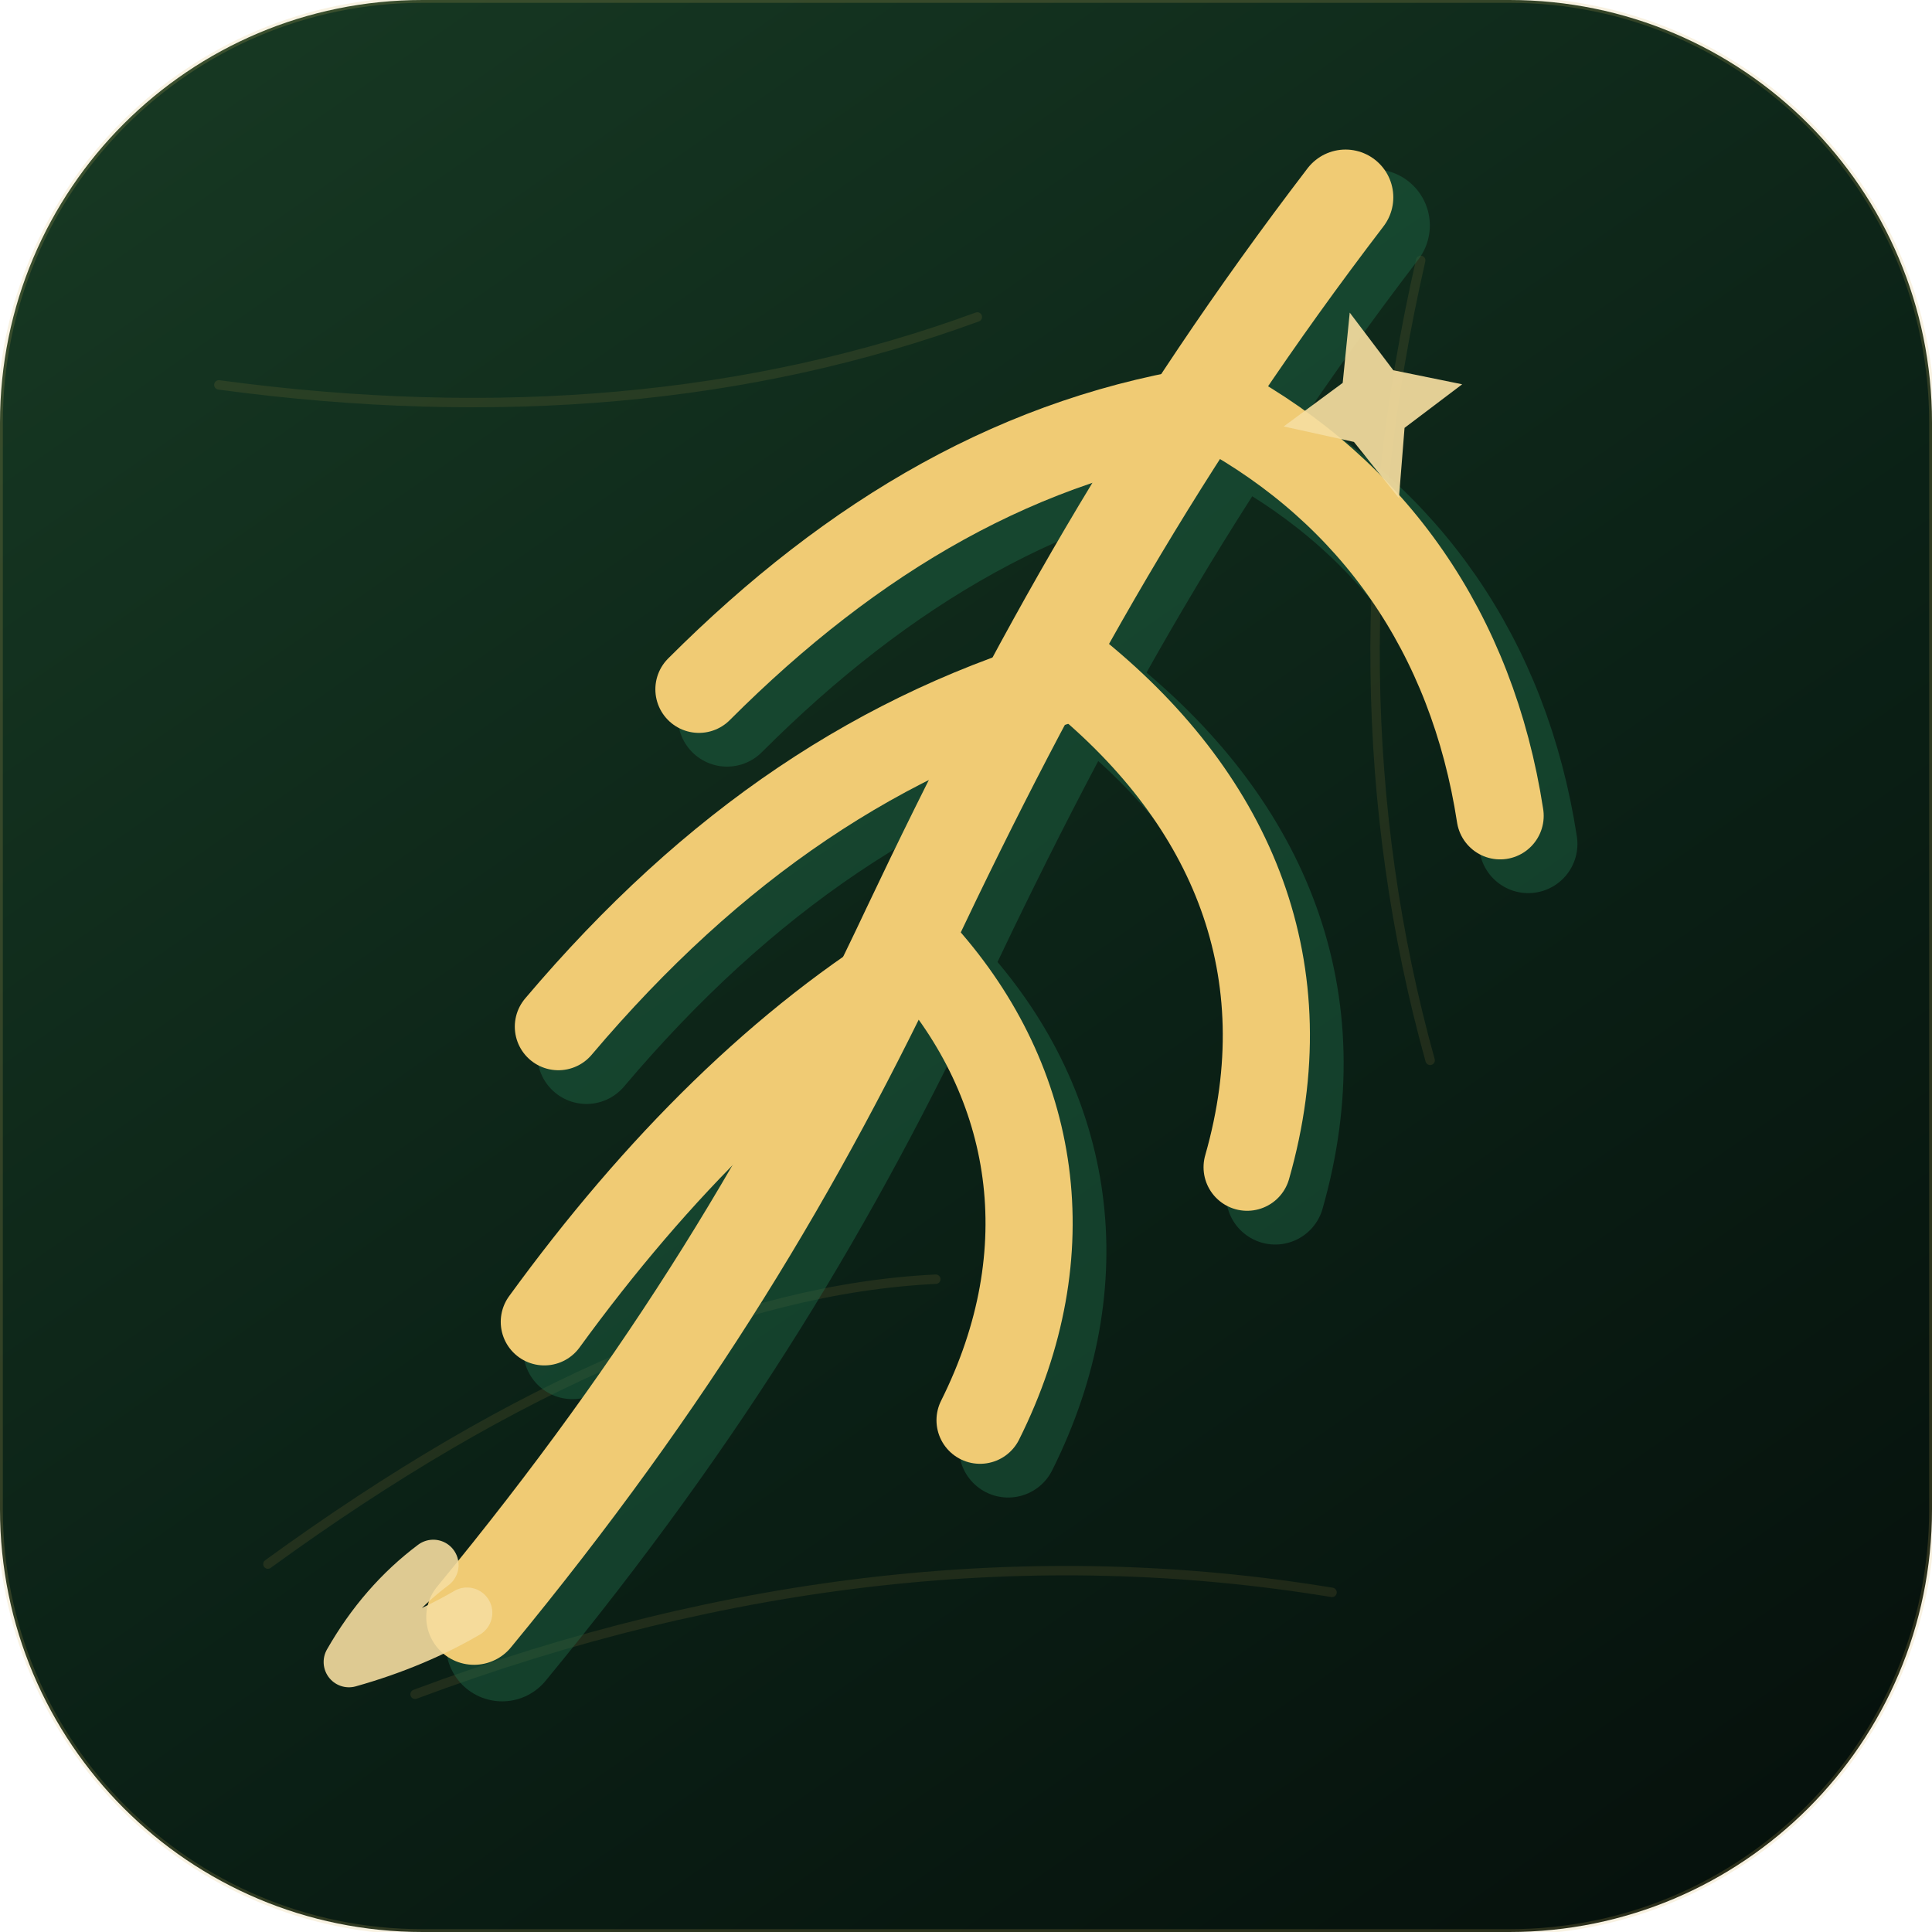
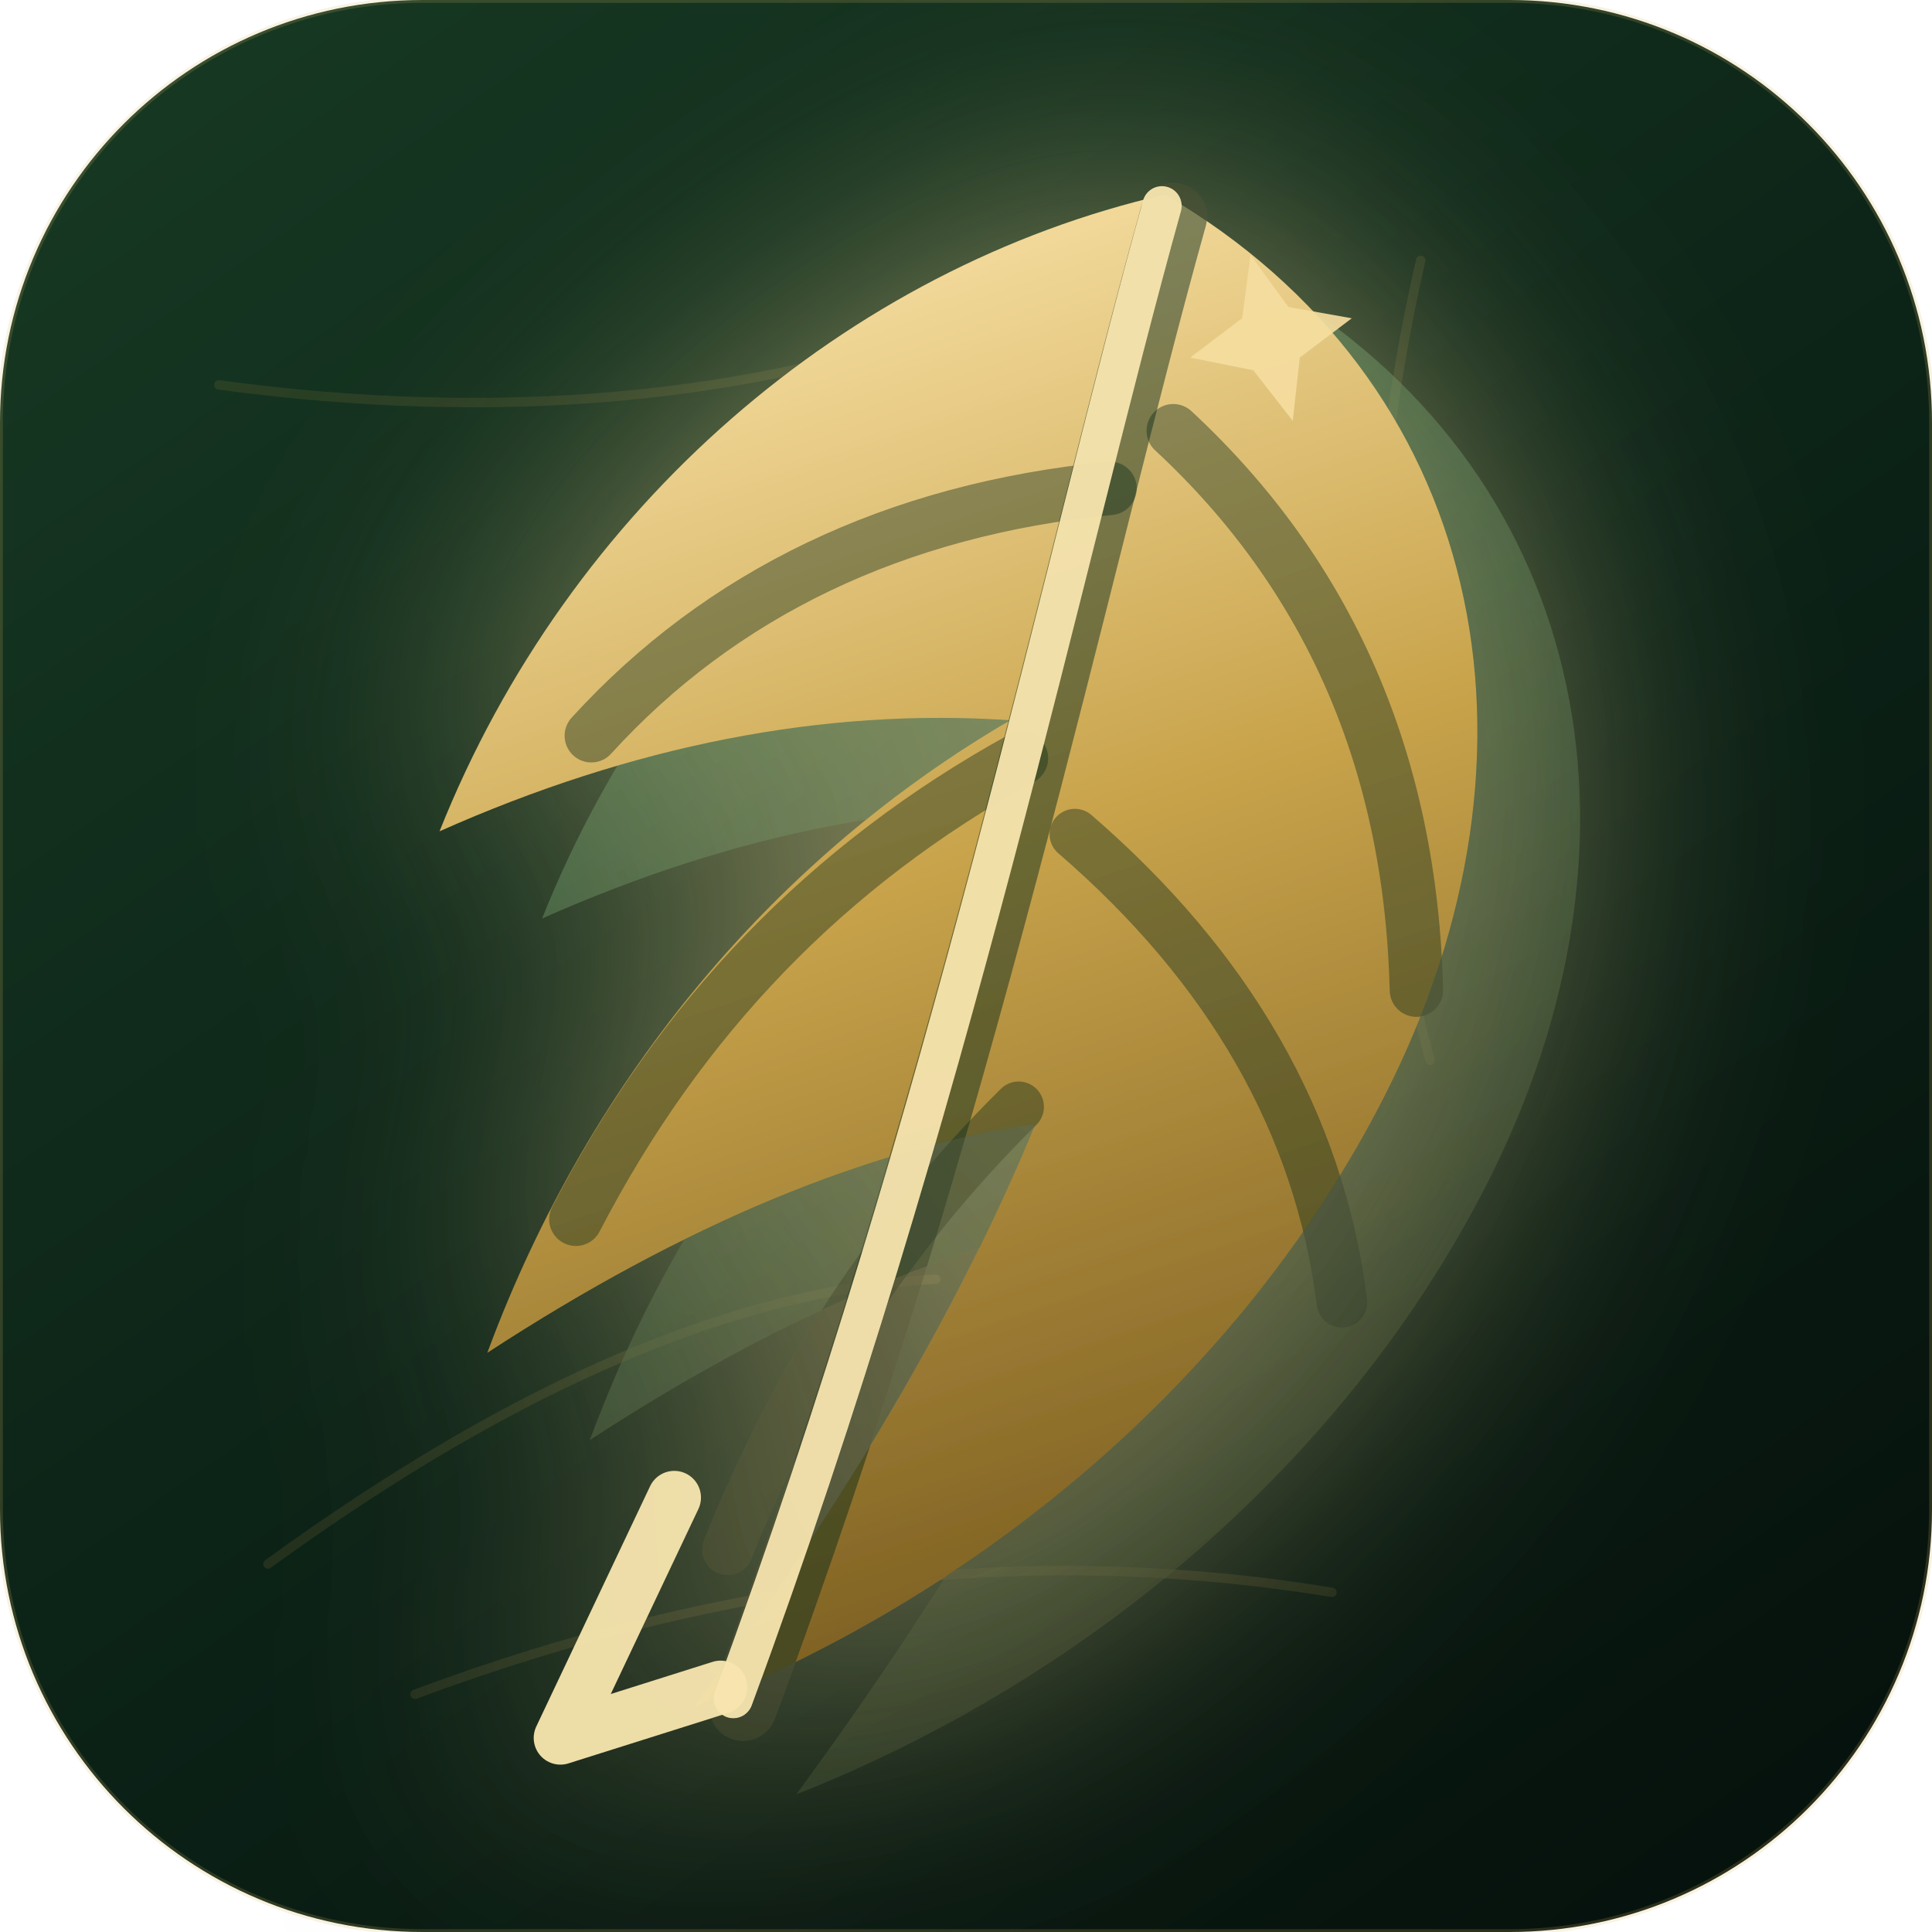
<svg xmlns="http://www.w3.org/2000/svg" viewBox="0 0 1024 1024" width="1024" height="1024">
  <defs>
    <linearGradient id="plume-bg" x1="18%" y1="0%" x2="88%" y2="100%">
      <stop offset="0%" stop-color="#163722" />
      <stop offset="55%" stop-color="#0b2116" />
      <stop offset="100%" stop-color="#06110c" />
    </linearGradient>
-     <linearGradient id="plume-feather" x1="18%" y1="6%" x2="88%" y2="92%">
+     <linearGradient id="plume-feather" x1="40%" y1="4%" x2="62%" y2="100%">
      <stop offset="0%" stop-color="#f5dda0" />
      <stop offset="42%" stop-color="#c8a34b" />
      <stop offset="100%" stop-color="#72561c" />
    </linearGradient>
-     <linearGradient id="plume-shadow" x1="22%" y1="10%" x2="85%" y2="95%">
+     <linearGradient id="plume-shadow" x1="32%" y1="4%" x2="68%" y2="100%">
      <stop offset="0%" stop-color="#6daa75" />
      <stop offset="100%" stop-color="#102d1b" />
    </linearGradient>
    <filter id="plume-glow" x="-25%" y="-25%" width="150%" height="150%">
      <feGaussianBlur in="SourceGraphic" stdDeviation="10" result="blur" />
      <feColorMatrix in="blur" type="matrix" values="0 0 0 0 0.82 0 0 0 0 0.66 0 0 0 0 0.28 0 0 0 0.56 0" result="gold-glow" />
      <feMerge>
        <feMergeNode in="gold-glow" />
        <feMergeNode in="SourceGraphic" />
      </feMerge>
    </filter>
  </defs>
  <rect width="1024" height="1024" rx="224" fill="url(#plume-bg)" />
  <path d="M116 204c148 20 282 8 402-36M142 829c132-96 250-146 354-151M753 138c-34 149-32 291 5 424M220 898c166-62 328-80 486-54" fill="none" stroke="#c8a34b" stroke-linecap="round" stroke-width="5" opacity="0.12" />
  <rect width="1024" height="1024" rx="224" fill="none" stroke="#d8b75d" stroke-width="3" opacity="0.18" />
-   <g transform="translate(65 45) scale(7.45)">
-     <g fill="none" stroke="#1f6a49" stroke-linecap="round" stroke-linejoin="round" opacity="0.44">
-       <path d="M89 10C76 27 67 43 58 62 50 79 41 94 27 111" stroke-width="8" />
-       <path d="M80 25C66 27 54 34 43 45" stroke-width="7" />
-       <path d="M70 44C56 48 44 56 33 69" stroke-width="7" />
-       <path d="M59 64C49 70 40 79 32 90" stroke-width="7" />
-       <path d="M80 25C91 31 98 41 100 54" stroke-width="7" />
-       <path d="M70 44C81 53 86 65 82 79" stroke-width="7" />
-       <path d="M59 64C67 73 69 85 63 97" stroke-width="7" />
+   <g transform="translate(78 48) scale(7.45)" filter="url(#plume-glow)">
+     <path d="M75.7 9.6c-22.6 5.2-42.4 22.2-51.6 45.3 13.7-6.1 27.3-8.8 40.6-7.9-16.3 9.5-29.8 25-37.2 45 14.1-9.2 27-14.5 39-16.3-5.3 12.9-13.2 26.4-24.3 41.5 21.2-8.4 39.2-24 49.1-43.4 12.7-24.9 7-51-15.6-64.2Z" fill="url(#plume-shadow)" opacity="0.5" transform="translate(4 4)" />
+     <path d="M72.4 7.4c-22.6 5.2-42.4 22.2-51.6 45.3 13.7-6.1 27.3-8.8 40.6-7.9-16.3 9.5-29.8 25-37.2 45 14.1-9.2 27-14.5 39-16.3-5.3 12.9-13.2 26.4-24.3 41.5 21.2-8.4 39.2-24 49.1-43.4 12.7-24.9 7-51-15.6-64.2Z" fill="url(#plume-feather)" />
+     <g fill="none" stroke="#102d1b" stroke-linecap="round" stroke-linejoin="round" opacity="0.42">
+       <path d="M68.5 28.3C53.2 29.8 40.8 35.8 31.6 45.9" stroke-width="3.8" />
+       <path d="M62.2 47.5C48.4 55.1 37.9 66 30.5 80.3" stroke-width="3.8" />
+       <path d="M62 72.3C53 81.2 46.1 91.7 41.3 103.8" stroke-width="3.6" />
+       <path d="M73 24.2C84.1 34.5 89.9 47.8 90.3 64" stroke-width="3.8" />
+       <path d="M66 52.9C77 62.4 83.4 73.5 85 86.2" stroke-width="3.6" />
    </g>
-     <g fill="none">
-       <path d="M87 8C74 25 65 41 56 60 48 77 39 92 25 109" stroke="#f0cb74" stroke-linecap="round" stroke-linejoin="round" stroke-width="6.8" />
-       <path d="M78 23C64 25 52 32 41 43" stroke="#f0cb74" stroke-linecap="round" stroke-linejoin="round" stroke-width="6.2" />
-       <path d="M68 42C54 46 42 54 31 67" stroke="#f0cb74" stroke-linecap="round" stroke-linejoin="round" stroke-width="6.2" />
-       <path d="M57 62C47 68 38 77 30 88" stroke="#f0cb74" stroke-linecap="round" stroke-linejoin="round" stroke-width="6.2" />
-       <path d="M78 23C89 29 96 39 98 52" stroke="#f0cb74" stroke-linecap="round" stroke-linejoin="round" stroke-width="6.2" />
-       <path d="M68 42C79 51 84 63 80 77" stroke="#f0cb74" stroke-linecap="round" stroke-linejoin="round" stroke-width="6.2" />
-       <path d="M57 62C65 71 67 83 61 95" stroke="#f0cb74" stroke-linecap="round" stroke-linejoin="round" stroke-width="6.2" />
-     </g>
-     <path d="M87.3 16.2 90.4 20.3l4.9 1-4.1 3.1-.4 5-3.2-4-5-1.1 4.2-3.1.5-5Z" fill="#f5dda0" opacity="0.92" />
-     <path d="M24.5 108.7c-2.4 1.4-5.2 2.6-8.4 3.5 1.6-2.8 3.6-5.1 6-6.9" fill="none" stroke="#f5dda0" stroke-linecap="round" stroke-linejoin="round" stroke-width="3.6" opacity="0.9" />
+     <path d="M73 9C66 34 58.1 72.8 42.4 115" fill="none" stroke="#102d1b" stroke-linecap="round" stroke-width="4.8" opacity="0.5" />
+     <path d="M72.2 8.2C65.2 33.3 57.3 72.1 41.7 114.4" fill="none" stroke="#f8e5ae" stroke-linecap="round" stroke-width="2.8" opacity="0.95" />
+     <path d="M40.8 113.6 29.4 117.2l8.1-17.1" fill="none" stroke="#f8e5ae" stroke-linecap="round" stroke-linejoin="round" stroke-width="3.8" opacity="0.95" />
+     <path d="M78.5 11.7 81.2 15.4l4.5.8-3.7 2.8-.5 4.5-2.8-3.6-4.5-.9 3.7-2.8.6-4.5Z" fill="#f5dda0" opacity="0.92" />
  </g>
</svg>
